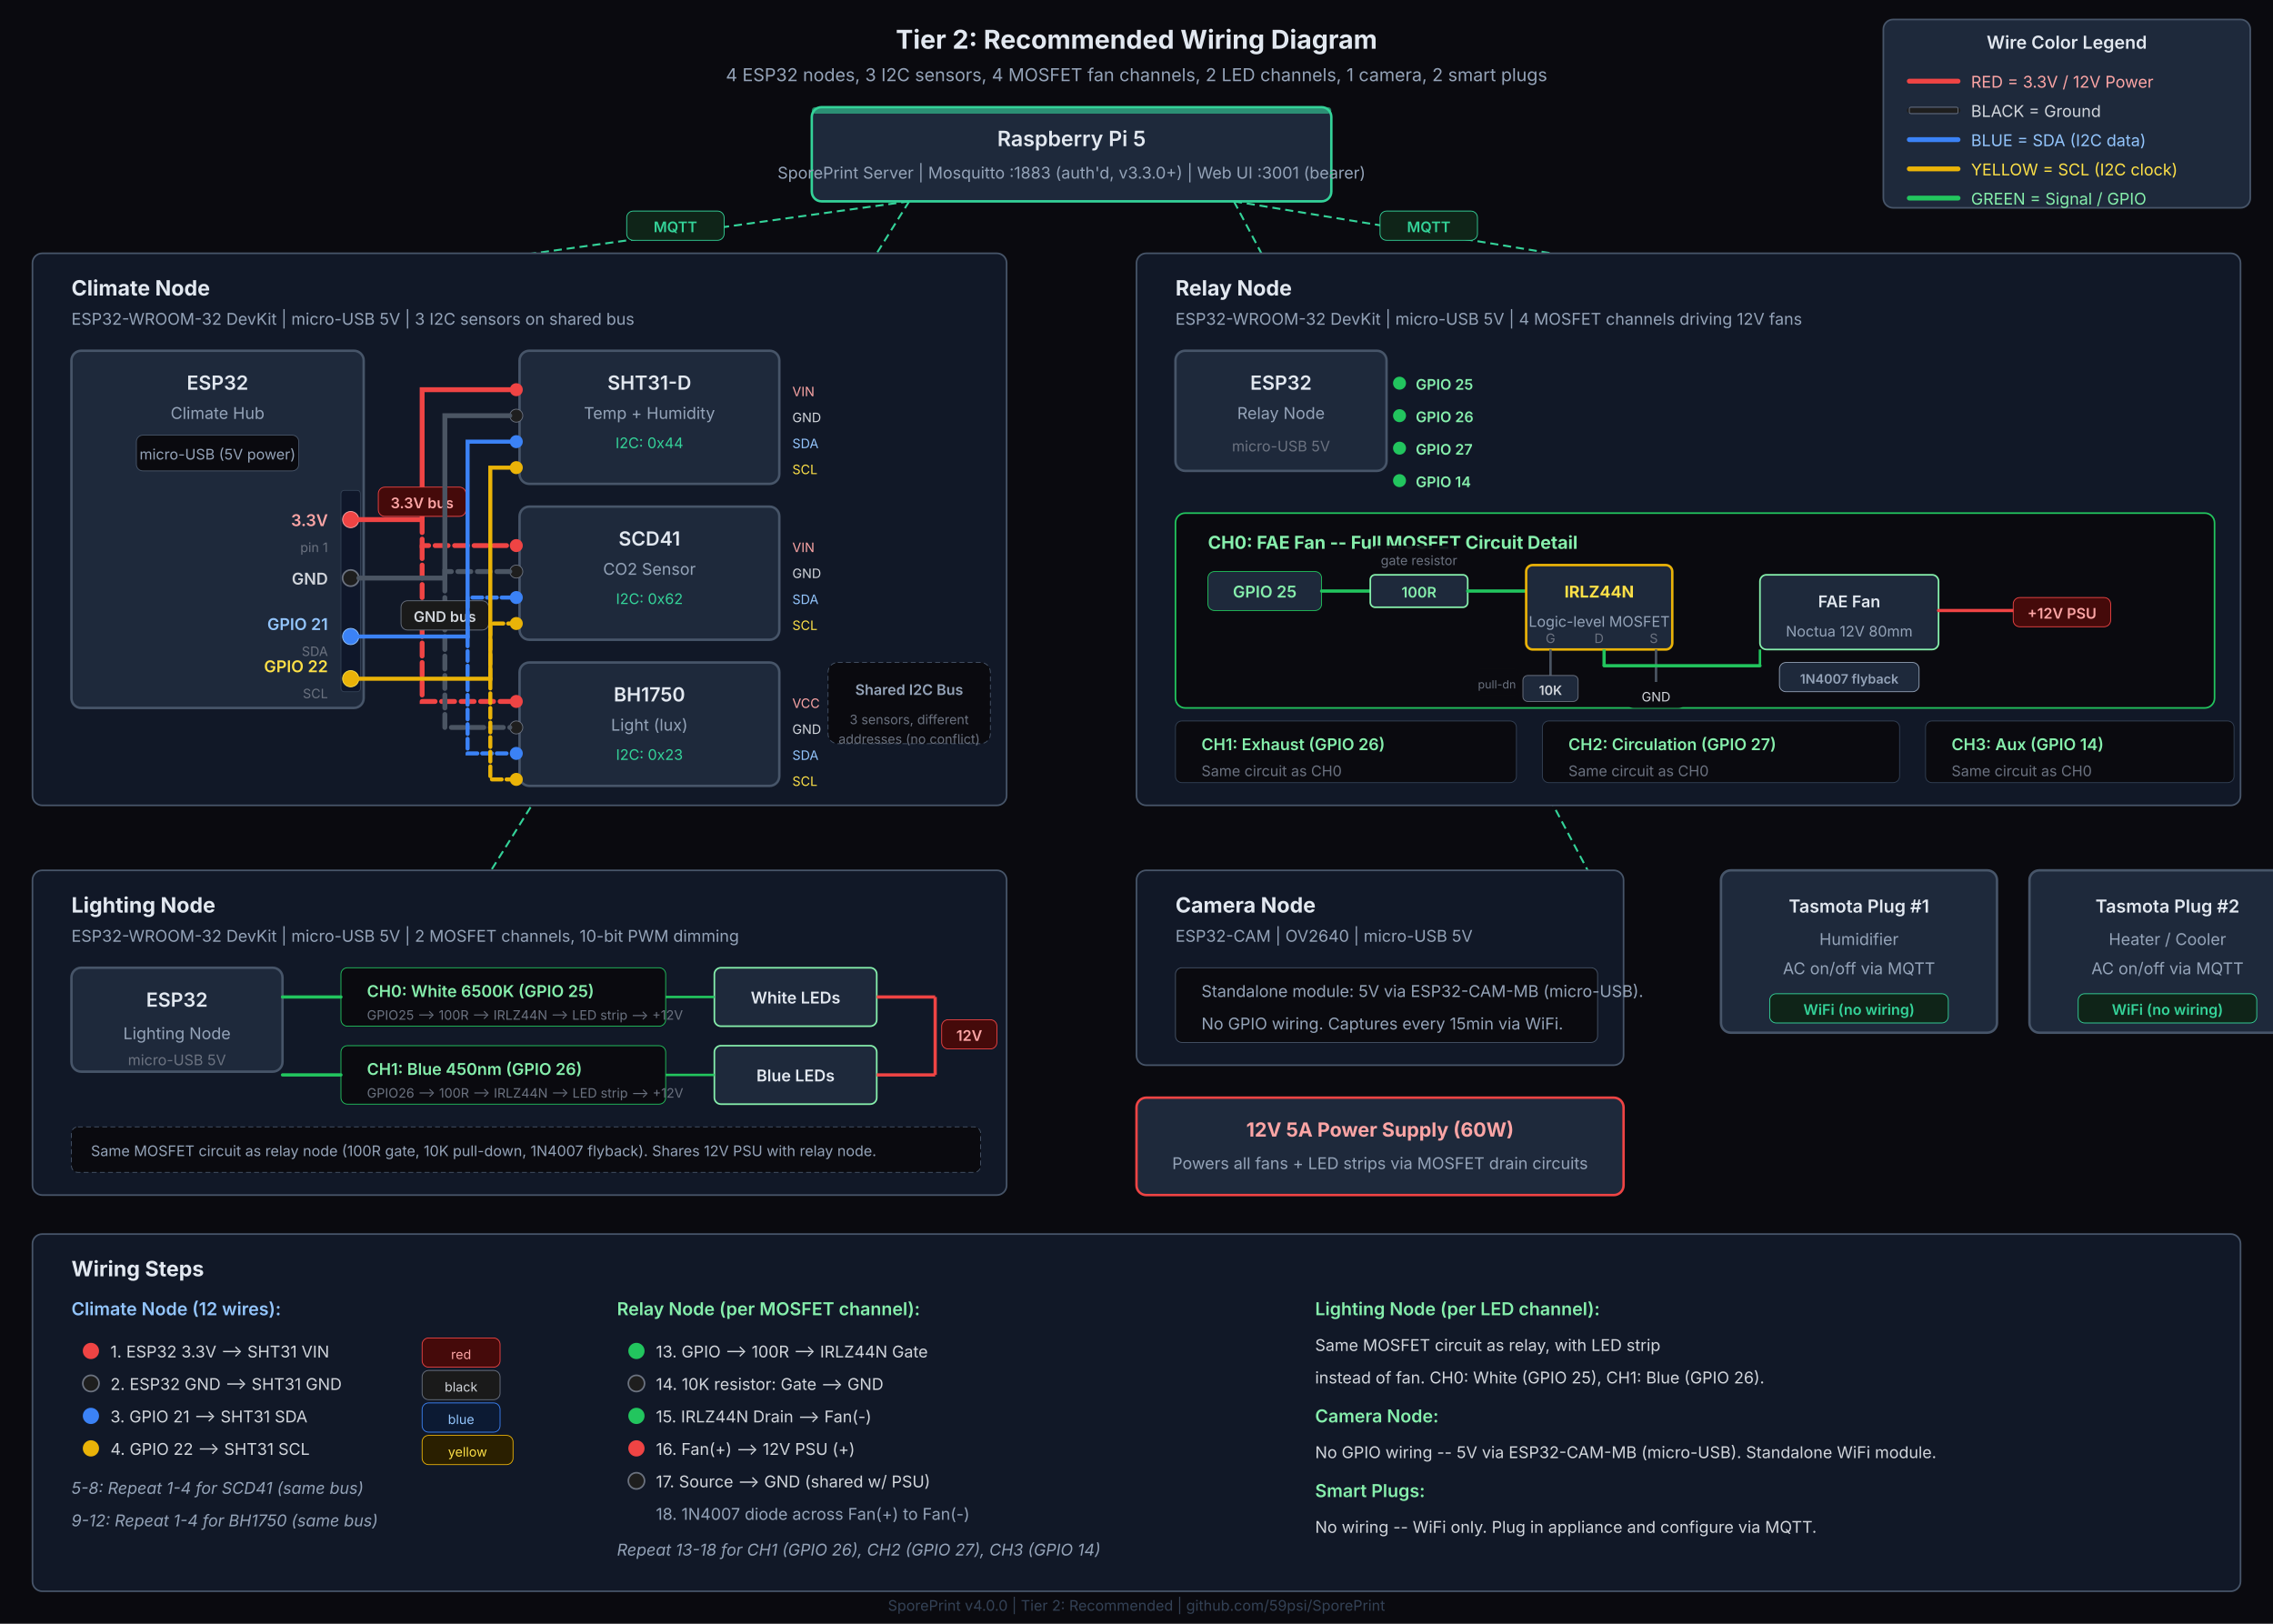
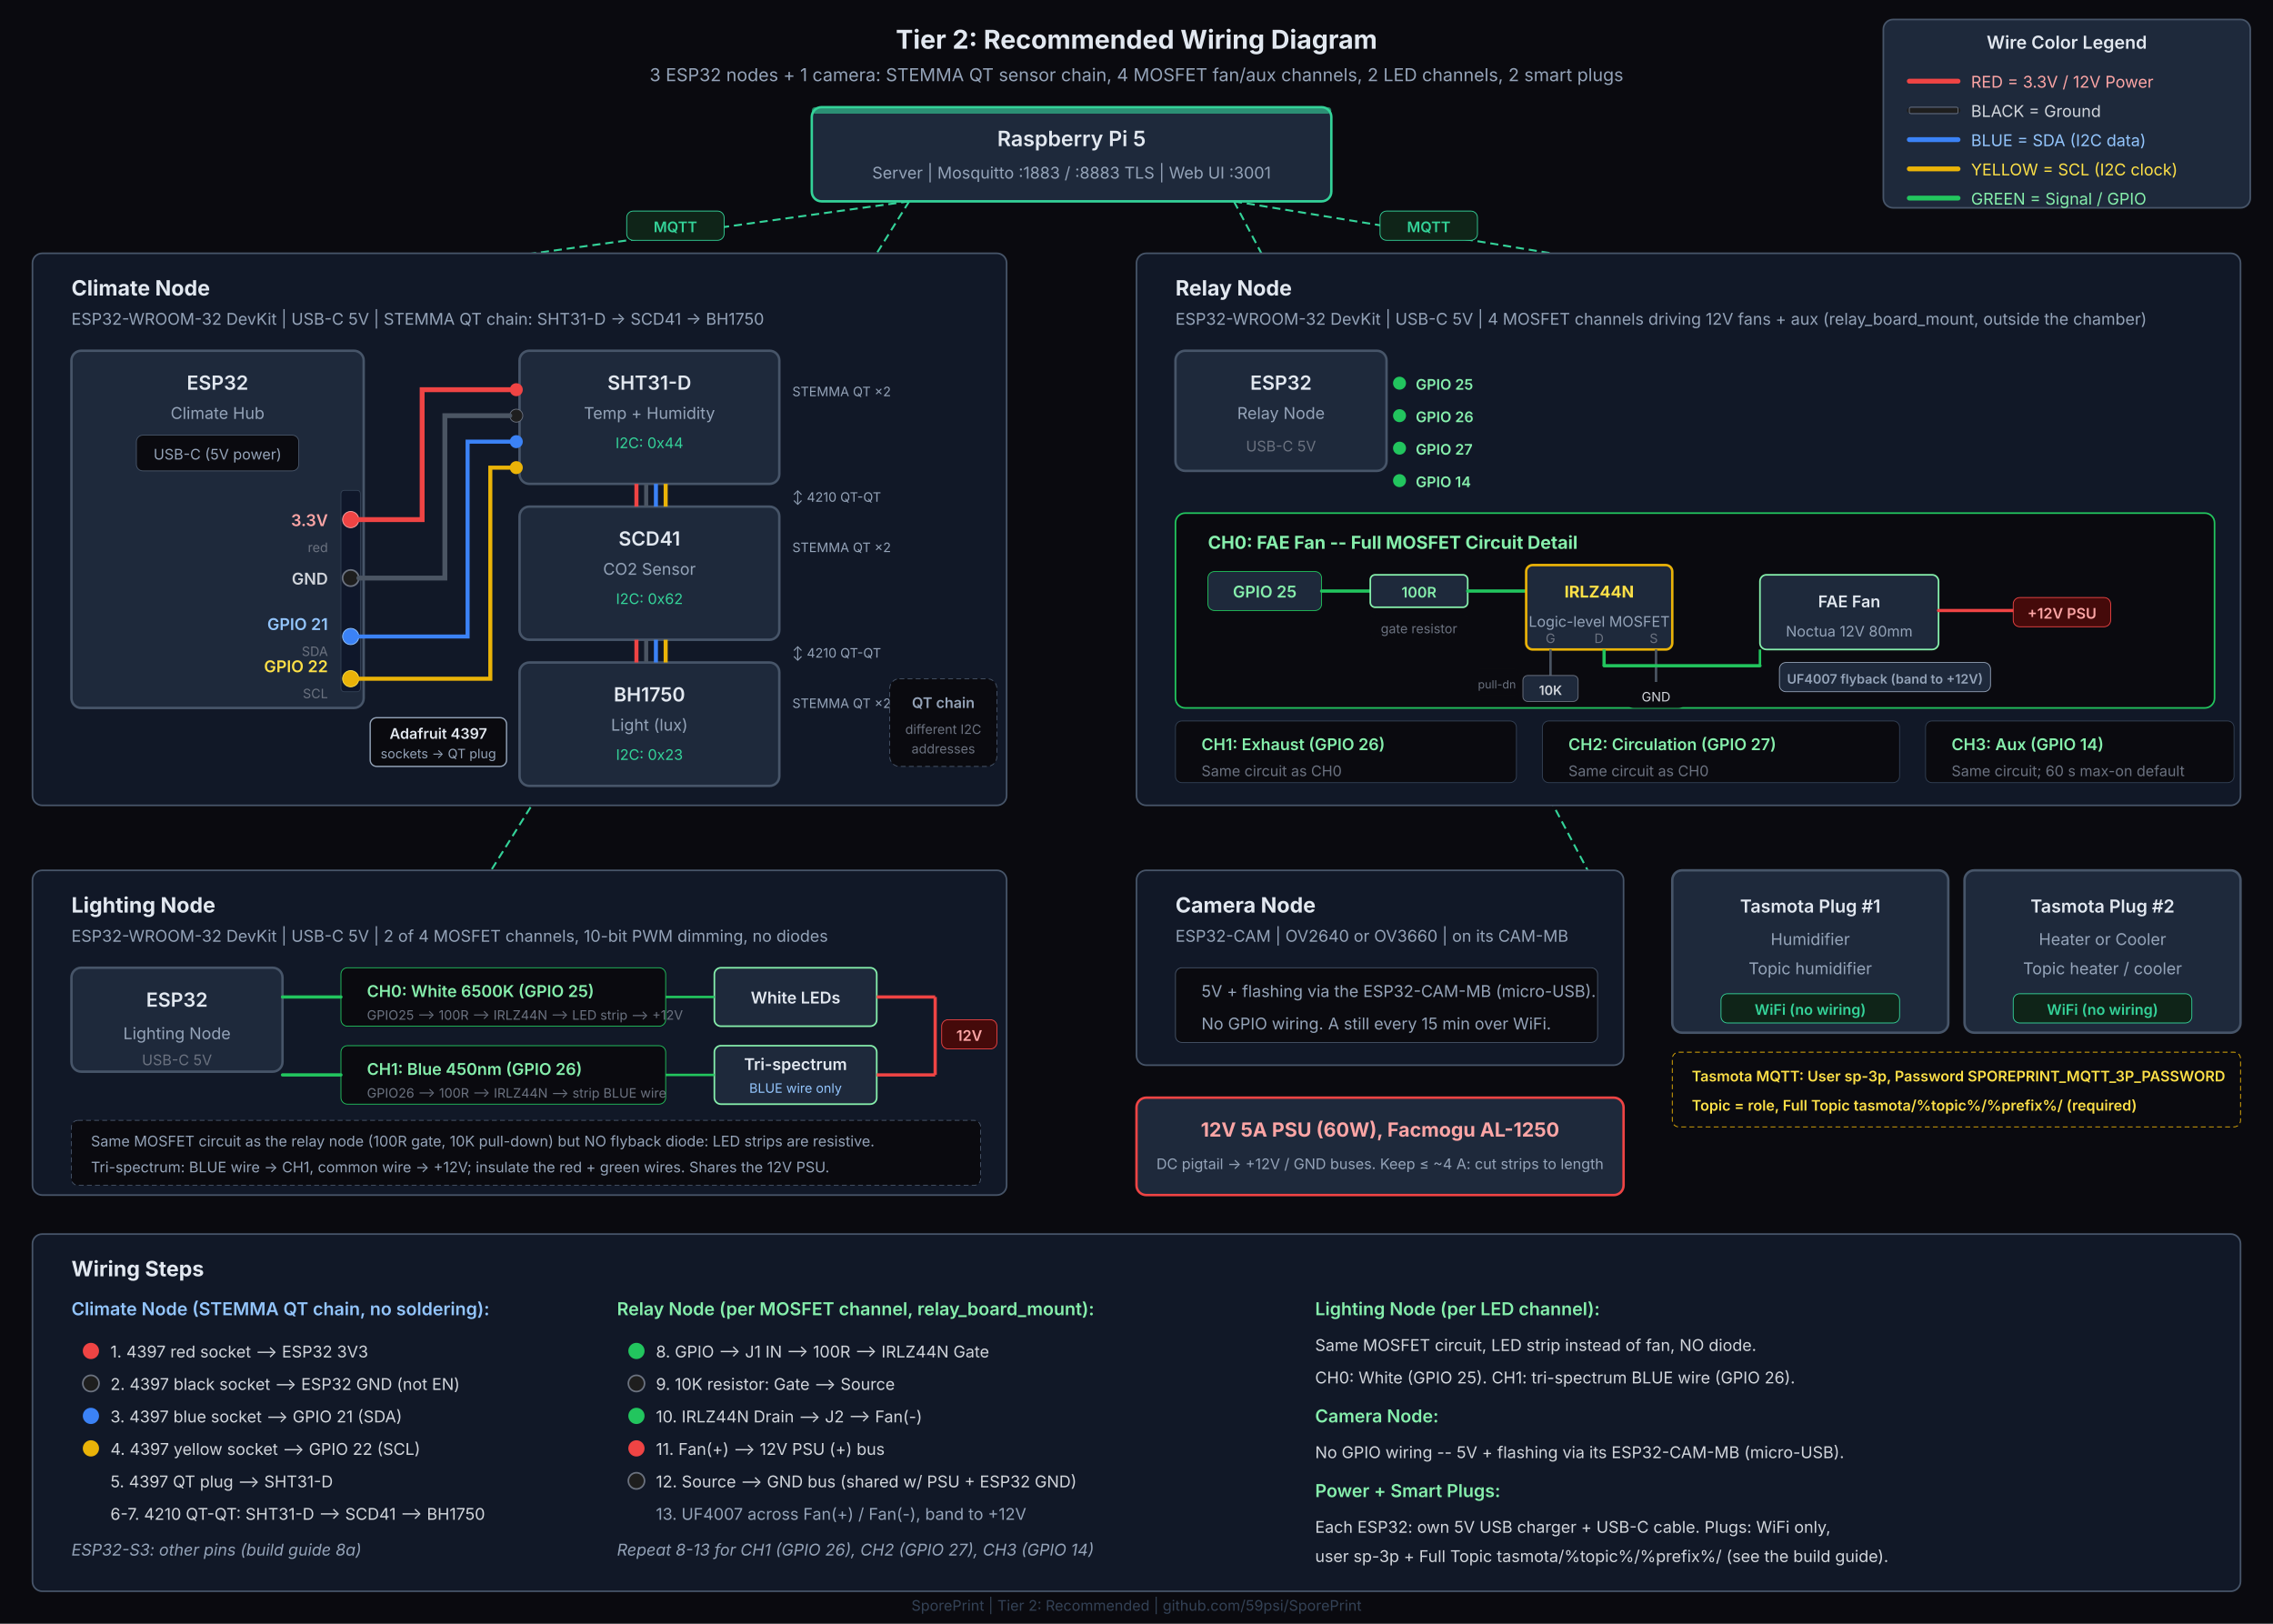
<svg xmlns="http://www.w3.org/2000/svg" viewBox="0 0 1400 1000" width="1400" height="1000">
  <rect width="1400" height="1000" fill="#0a0a0f" />
  <text x="700" y="30" text-anchor="middle" fill="#e2e8f0" font-family="system-ui, -apple-system, sans-serif" font-size="16" font-weight="700">Tier 2: Recommended Wiring Diagram</text>
-   <text x="700" y="50" text-anchor="middle" fill="#94a3b8" font-family="system-ui, -apple-system, sans-serif" font-size="11">4 ESP32 nodes, 3 I2C sensors, 4 MOSFET fan channels, 2 LED channels, 1 camera, 2 smart plugs</text>
+   <text x="700" y="50" text-anchor="middle" fill="#94a3b8" font-family="system-ui, -apple-system, sans-serif" font-size="11">3 ESP32 nodes + 1 camera: STEMMA QT sensor chain, 4 MOSFET fan/aux channels, 2 LED channels, 2 smart plugs</text>
  <rect x="1160" y="12" width="226" height="116" rx="6" fill="#1e293b" stroke="#475569" stroke-width="1" />
  <text x="1273" y="30" text-anchor="middle" fill="#e2e8f0" font-family="system-ui, -apple-system, sans-serif" font-size="11" font-weight="600">Wire Color Legend</text>
  <line x1="1176" y1="50" x2="1206" y2="50" stroke="#ef4444" stroke-width="3" stroke-linecap="round" />
  <text x="1214" y="54" fill="#fca5a5" font-family="system-ui, -apple-system, sans-serif" font-size="10">RED = 3.3V / 12V Power</text>
  <line x1="1176" y1="68" x2="1206" y2="68" stroke="#1e1e1e" stroke-width="3" stroke-linecap="round" />
  <rect x="1176" y="66" width="30" height="4" rx="1" fill="none" stroke="#6b7280" stroke-width="0.5" />
  <text x="1214" y="72" fill="#d1d5db" font-family="system-ui, -apple-system, sans-serif" font-size="10">BLACK = Ground</text>
  <line x1="1176" y1="86" x2="1206" y2="86" stroke="#3b82f6" stroke-width="3" stroke-linecap="round" />
  <text x="1214" y="90" fill="#93c5fd" font-family="system-ui, -apple-system, sans-serif" font-size="10">BLUE = SDA (I2C data)</text>
  <line x1="1176" y1="104" x2="1206" y2="104" stroke="#eab308" stroke-width="3" stroke-linecap="round" />
  <text x="1214" y="108" fill="#fde047" font-family="system-ui, -apple-system, sans-serif" font-size="10">YELLOW = SCL (I2C clock)</text>
  <line x1="1176" y1="122" x2="1206" y2="122" stroke="#22c55e" stroke-width="3" stroke-linecap="round" />
  <text x="1214" y="126" fill="#86efac" font-family="system-ui, -apple-system, sans-serif" font-size="10">GREEN = Signal / GPIO</text>
  <rect x="500" y="66" width="320" height="58" rx="6" fill="#1e293b" stroke="#34d399" stroke-width="1.5" />
  <rect x="500" y="66" width="320" height="4" rx="2" fill="#34d399" opacity="0.6" />
  <text x="660" y="90" text-anchor="middle" fill="#e2e8f0" font-family="system-ui, -apple-system, sans-serif" font-size="13" font-weight="600">Raspberry Pi 5</text>
-   <text x="660" y="110" text-anchor="middle" fill="#94a3b8" font-family="system-ui, -apple-system, sans-serif" font-size="10">SporePrint Server | Mosquitto :1883 (auth'd, v3.3.0+) | Web UI :3001 (bearer)</text>
+   <text x="660" y="110" text-anchor="middle" fill="#94a3b8" font-family="system-ui, -apple-system, sans-serif" font-size="10">Server | Mosquitto :1883 / :8883 TLS | Web UI :3001</text>
  <path d="M 560 124 L 300 160" fill="none" stroke="#34d399" stroke-width="1.2" stroke-dasharray="5,3" />
  <g>
    <rect x="386" y="130" width="60" height="18" rx="4" fill="#0f2418" stroke="#34d399" stroke-width="0.5" />
    <text x="416" y="143" text-anchor="middle" fill="#34d399" font-family="system-ui, -apple-system, sans-serif" font-size="9" font-weight="600">MQTT</text>
  </g>
  <path d="M 760 124 L 980 160" fill="none" stroke="#34d399" stroke-width="1.2" stroke-dasharray="5,3" />
  <g>
    <rect x="850" y="130" width="60" height="18" rx="4" fill="#0f2418" stroke="#34d399" stroke-width="0.5" />
    <text x="880" y="143" text-anchor="middle" fill="#34d399" font-family="system-ui, -apple-system, sans-serif" font-size="9" font-weight="600">MQTT</text>
  </g>
  <path d="M 560 124 L 300 540" fill="none" stroke="#34d399" stroke-width="1.2" stroke-dasharray="5,3" />
  <g>
    <rect x="385" y="332" width="60" height="18" rx="4" fill="#0f2418" stroke="#34d399" stroke-width="0.5" />
    <text x="415" y="345" text-anchor="middle" fill="#34d399" font-family="system-ui, -apple-system, sans-serif" font-size="9" font-weight="600">MQTT</text>
  </g>
  <path d="M 760 124 L 980 540" fill="none" stroke="#34d399" stroke-width="1.2" stroke-dasharray="5,3" />
  <g>
    <rect x="850" y="316" width="60" height="18" rx="4" fill="#0f2418" stroke="#34d399" stroke-width="0.5" />
    <text x="880" y="329" text-anchor="middle" fill="#34d399" font-family="system-ui, -apple-system, sans-serif" font-size="9" font-weight="600">MQTT</text>
  </g>
  <rect x="20" y="156" width="600" height="340" rx="6" fill="#111827" stroke="#475569" stroke-width="1" />
  <text x="44" y="182" fill="#e2e8f0" font-family="system-ui, -apple-system, sans-serif" font-size="13" font-weight="700">Climate Node</text>
-   <text x="44" y="200" fill="#94a3b8" font-family="system-ui, -apple-system, sans-serif" font-size="10">ESP32-WROOM-32 DevKit | micro-USB 5V | 3 I2C sensors on shared bus</text>
+   <text x="44" y="200" fill="#94a3b8" font-family="system-ui, -apple-system, sans-serif" font-size="10">ESP32-WROOM-32 DevKit | USB-C 5V | STEMMA QT chain: SHT31-D → SCD41 → BH1750</text>
  <rect x="44" y="216" width="180" height="220" rx="6" fill="#1e293b" stroke="#475569" stroke-width="1.5" />
  <text x="134" y="240" text-anchor="middle" fill="#e2e8f0" font-family="system-ui, -apple-system, sans-serif" font-size="12" font-weight="600">ESP32</text>
  <text x="134" y="258" text-anchor="middle" fill="#94a3b8" font-family="system-ui, -apple-system, sans-serif" font-size="10">Climate Hub</text>
  <rect x="84" y="268" width="100" height="22" rx="4" fill="#0a0a0f" stroke="#475569" stroke-width="0.5" />
-   <text x="134" y="283" text-anchor="middle" fill="#94a3b8" font-family="system-ui, -apple-system, sans-serif" font-size="9">micro-USB (5V power)</text>
+   <text x="134" y="283" text-anchor="middle" fill="#94a3b8" font-family="system-ui, -apple-system, sans-serif" font-size="9">USB-C (5V power)</text>
  <rect x="210" y="302" width="12" height="124" rx="2" fill="#0f172a" stroke="#334155" stroke-width="0.5" />
  <circle cx="216" cy="320" r="5" fill="#ef4444" stroke="#fca5a5" stroke-width="0.5" />
  <text x="202" y="324" text-anchor="end" fill="#fca5a5" font-family="system-ui, -apple-system, sans-serif" font-size="10" font-weight="600">3.3V</text>
-   <text x="202" y="340" text-anchor="end" fill="#6b7280" font-family="system-ui, -apple-system, sans-serif" font-size="8">pin 1</text>
+   <text x="202" y="340" text-anchor="end" fill="#6b7280" font-family="system-ui, -apple-system, sans-serif" font-size="8">red</text>
  <circle cx="216" cy="356" r="5" fill="#1e1e1e" stroke="#6b7280" stroke-width="1" />
  <text x="202" y="360" text-anchor="end" fill="#d1d5db" font-family="system-ui, -apple-system, sans-serif" font-size="10" font-weight="600">GND</text>
  <circle cx="216" cy="392" r="5" fill="#3b82f6" stroke="#93c5fd" stroke-width="0.5" />
  <text x="202" y="388" text-anchor="end" fill="#93c5fd" font-family="system-ui, -apple-system, sans-serif" font-size="10" font-weight="600">GPIO 21</text>
  <text x="202" y="404" text-anchor="end" fill="#6b7280" font-family="system-ui, -apple-system, sans-serif" font-size="8">SDA</text>
  <circle cx="216" cy="418" r="5" fill="#eab308" stroke="#fde047" stroke-width="0.5" />
  <text x="202" y="414" text-anchor="end" fill="#fde047" font-family="system-ui, -apple-system, sans-serif" font-size="10" font-weight="600">GPIO 22</text>
  <text x="202" y="430" text-anchor="end" fill="#6b7280" font-family="system-ui, -apple-system, sans-serif" font-size="8">SCL</text>
  <rect x="320" y="216" width="160" height="82" rx="6" fill="#1e293b" stroke="#475569" stroke-width="1.5" />
  <text x="400" y="240" text-anchor="middle" fill="#e2e8f0" font-family="system-ui, -apple-system, sans-serif" font-size="12" font-weight="600">SHT31-D</text>
  <text x="400" y="258" text-anchor="middle" fill="#94a3b8" font-family="system-ui, -apple-system, sans-serif" font-size="10">Temp + Humidity</text>
  <text x="400" y="276" text-anchor="middle" fill="#34d399" font-family="system-ui, -apple-system, sans-serif" font-size="9">I2C: 0x44</text>
  <circle cx="318" cy="240" r="4" fill="#ef4444" />
  <circle cx="318" cy="256" r="4" fill="#1e1e1e" stroke="#6b7280" stroke-width="0.5" />
  <circle cx="318" cy="272" r="4" fill="#3b82f6" />
  <circle cx="318" cy="288" r="4" fill="#eab308" />
  <rect x="320" y="312" width="160" height="82" rx="6" fill="#1e293b" stroke="#475569" stroke-width="1.5" />
  <text x="400" y="336" text-anchor="middle" fill="#e2e8f0" font-family="system-ui, -apple-system, sans-serif" font-size="12" font-weight="600">SCD41</text>
  <text x="400" y="354" text-anchor="middle" fill="#94a3b8" font-family="system-ui, -apple-system, sans-serif" font-size="10">CO2 Sensor</text>
  <text x="400" y="372" text-anchor="middle" fill="#34d399" font-family="system-ui, -apple-system, sans-serif" font-size="9">I2C: 0x62</text>
-   <circle cx="318" cy="336" r="4" fill="#ef4444" />
-   <circle cx="318" cy="352" r="4" fill="#1e1e1e" stroke="#6b7280" stroke-width="0.5" />
-   <circle cx="318" cy="368" r="4" fill="#3b82f6" />
-   <circle cx="318" cy="384" r="4" fill="#eab308" />
  <rect x="320" y="408" width="160" height="76" rx="6" fill="#1e293b" stroke="#475569" stroke-width="1.5" />
  <text x="400" y="432" text-anchor="middle" fill="#e2e8f0" font-family="system-ui, -apple-system, sans-serif" font-size="12" font-weight="600">BH1750</text>
  <text x="400" y="450" text-anchor="middle" fill="#94a3b8" font-family="system-ui, -apple-system, sans-serif" font-size="10">Light (lux)</text>
  <text x="400" y="468" text-anchor="middle" fill="#34d399" font-family="system-ui, -apple-system, sans-serif" font-size="9">I2C: 0x23</text>
-   <circle cx="318" cy="432" r="4" fill="#ef4444" />
-   <circle cx="318" cy="448" r="4" fill="#1e1e1e" stroke="#6b7280" stroke-width="0.5" />
-   <circle cx="318" cy="464" r="4" fill="#3b82f6" />
-   <circle cx="318" cy="480" r="4" fill="#eab308" />
  <path d="M 221 320 L 260 320 L 260 240 L 314 240" fill="none" stroke="#ef4444" stroke-width="3" stroke-linecap="round" />
-   <path d="M 260 320 L 260 336 L 314 336" fill="none" stroke="#ef4444" stroke-width="3" stroke-linecap="round" stroke-dasharray="8,4" />
-   <path d="M 260 336 L 260 432 L 314 432" fill="none" stroke="#ef4444" stroke-width="3" stroke-linecap="round" stroke-dasharray="8,4" />
-   <g>
-     <rect x="233" y="300" width="54" height="18" rx="4" fill="#450a0a" stroke="#ef4444" stroke-width="0.5" />
-     <text x="260" y="313" text-anchor="middle" fill="#fca5a5" font-family="system-ui, -apple-system, sans-serif" font-size="9" font-weight="600">3.3V bus</text>
-   </g>
  <path d="M 221 356 L 274 356 L 274 256 L 314 256" fill="none" stroke="#4b5563" stroke-width="3" stroke-linecap="round" />
-   <path d="M 274 356 L 274 352 L 314 352" fill="none" stroke="#4b5563" stroke-width="3" stroke-linecap="round" stroke-dasharray="8,4" />
-   <path d="M 274 356 L 274 448 L 314 448" fill="none" stroke="#4b5563" stroke-width="3" stroke-linecap="round" stroke-dasharray="8,4" />
-   <g>
-     <rect x="247" y="370" width="54" height="18" rx="4" fill="#1a1a1a" stroke="#6b7280" stroke-width="0.5" />
-     <text x="274" y="383" text-anchor="middle" fill="#d1d5db" font-family="system-ui, -apple-system, sans-serif" font-size="9" font-weight="600">GND bus</text>
-   </g>
  <path d="M 221 392 L 288 392 L 288 272 L 314 272" fill="none" stroke="#3b82f6" stroke-width="2.5" stroke-linecap="round" />
-   <path d="M 288 392 L 288 368 L 314 368" fill="none" stroke="#3b82f6" stroke-width="2.5" stroke-linecap="round" stroke-dasharray="6,3" />
-   <path d="M 288 392 L 288 464 L 314 464" fill="none" stroke="#3b82f6" stroke-width="2.5" stroke-linecap="round" stroke-dasharray="6,3" />
  <path d="M 221 418 L 302 418 L 302 288 L 314 288" fill="none" stroke="#eab308" stroke-width="2.5" stroke-linecap="round" />
-   <path d="M 302 418 L 302 384 L 314 384" fill="none" stroke="#eab308" stroke-width="2.5" stroke-linecap="round" stroke-dasharray="6,3" />
-   <path d="M 302 418 L 302 480 L 314 480" fill="none" stroke="#eab308" stroke-width="2.5" stroke-linecap="round" stroke-dasharray="6,3" />
-   <text x="488" y="244" fill="#fca5a5" font-family="system-ui, -apple-system, sans-serif" font-size="8">VIN</text>
-   <text x="488" y="260" fill="#d1d5db" font-family="system-ui, -apple-system, sans-serif" font-size="8">GND</text>
-   <text x="488" y="276" fill="#93c5fd" font-family="system-ui, -apple-system, sans-serif" font-size="8">SDA</text>
-   <text x="488" y="292" fill="#fde047" font-family="system-ui, -apple-system, sans-serif" font-size="8">SCL</text>
-   <text x="488" y="340" fill="#fca5a5" font-family="system-ui, -apple-system, sans-serif" font-size="8">VIN</text>
-   <text x="488" y="356" fill="#d1d5db" font-family="system-ui, -apple-system, sans-serif" font-size="8">GND</text>
-   <text x="488" y="372" fill="#93c5fd" font-family="system-ui, -apple-system, sans-serif" font-size="8">SDA</text>
-   <text x="488" y="388" fill="#fde047" font-family="system-ui, -apple-system, sans-serif" font-size="8">SCL</text>
-   <text x="488" y="436" fill="#fca5a5" font-family="system-ui, -apple-system, sans-serif" font-size="8">VCC</text>
-   <text x="488" y="452" fill="#d1d5db" font-family="system-ui, -apple-system, sans-serif" font-size="8">GND</text>
-   <text x="488" y="468" fill="#93c5fd" font-family="system-ui, -apple-system, sans-serif" font-size="8">SDA</text>
-   <text x="488" y="484" fill="#fde047" font-family="system-ui, -apple-system, sans-serif" font-size="8">SCL</text>
-   <rect x="510" y="408" width="100" height="50" rx="6" fill="#0a0a0f" stroke="#475569" stroke-width="0.5" stroke-dasharray="3,2" />
-   <text x="560" y="428" text-anchor="middle" fill="#94a3b8" font-family="system-ui, -apple-system, sans-serif" font-size="9" font-weight="600">Shared I2C Bus</text>
-   <text x="560" y="446" text-anchor="middle" fill="#6b7280" font-family="system-ui, -apple-system, sans-serif" font-size="8">3 sensors, different</text>
-   <text x="560" y="458" text-anchor="middle" fill="#6b7280" font-family="system-ui, -apple-system, sans-serif" font-size="8">addresses (no conflict)</text>
+   <g>
+     <rect x="228" y="442" width="84" height="30" rx="4" fill="#0a0a0f" stroke="#94a3b8" stroke-width="0.8" />
+     <text x="270" y="455" text-anchor="middle" fill="#e2e8f0" font-family="system-ui, -apple-system, sans-serif" font-size="9" font-weight="600">Adafruit 4397</text>
+     <text x="270" y="467" text-anchor="middle" fill="#94a3b8" font-family="system-ui, -apple-system, sans-serif" font-size="8">sockets → QT plug</text>
+   </g>
+   <line x1="392" y1="298" x2="392" y2="312" stroke="#ef4444" stroke-width="2.5" />
+   <line x1="398" y1="298" x2="398" y2="312" stroke="#4b5563" stroke-width="2.5" />
+   <line x1="404" y1="298" x2="404" y2="312" stroke="#3b82f6" stroke-width="2.5" />
+   <line x1="410" y1="298" x2="410" y2="312" stroke="#eab308" stroke-width="2.5" />
+   <text x="488" y="309" fill="#94a3b8" font-family="system-ui, -apple-system, sans-serif" font-size="8">↕ 4210 QT-QT</text>
+   <line x1="392" y1="394" x2="392" y2="408" stroke="#ef4444" stroke-width="2.5" />
+   <line x1="398" y1="394" x2="398" y2="408" stroke="#4b5563" stroke-width="2.5" />
+   <line x1="404" y1="394" x2="404" y2="408" stroke="#3b82f6" stroke-width="2.5" />
+   <line x1="410" y1="394" x2="410" y2="408" stroke="#eab308" stroke-width="2.5" />
+   <text x="488" y="405" fill="#94a3b8" font-family="system-ui, -apple-system, sans-serif" font-size="8">↕ 4210 QT-QT</text>
+   <text x="488" y="244" fill="#94a3b8" font-family="system-ui, -apple-system, sans-serif" font-size="8">STEMMA QT ×2</text>
+   <text x="488" y="340" fill="#94a3b8" font-family="system-ui, -apple-system, sans-serif" font-size="8">STEMMA QT ×2</text>
+   <text x="488" y="436" fill="#94a3b8" font-family="system-ui, -apple-system, sans-serif" font-size="8">STEMMA QT ×2</text>
+   <rect x="548" y="418" width="66" height="54" rx="6" fill="#0a0a0f" stroke="#475569" stroke-width="0.5" stroke-dasharray="3,2" />
+   <text x="581" y="436" text-anchor="middle" fill="#94a3b8" font-family="system-ui, -apple-system, sans-serif" font-size="9" font-weight="600">QT chain</text>
+   <text x="581" y="452" text-anchor="middle" fill="#6b7280" font-family="system-ui, -apple-system, sans-serif" font-size="8">different I2C</text>
+   <text x="581" y="464" text-anchor="middle" fill="#6b7280" font-family="system-ui, -apple-system, sans-serif" font-size="8">addresses</text>
  <rect x="700" y="156" width="680" height="340" rx="6" fill="#111827" stroke="#475569" stroke-width="1" />
  <text x="724" y="182" fill="#e2e8f0" font-family="system-ui, -apple-system, sans-serif" font-size="13" font-weight="700">Relay Node</text>
-   <text x="724" y="200" fill="#94a3b8" font-family="system-ui, -apple-system, sans-serif" font-size="10">ESP32-WROOM-32 DevKit | micro-USB 5V | 4 MOSFET channels driving 12V fans</text>
+   <text x="724" y="200" fill="#94a3b8" font-family="system-ui, -apple-system, sans-serif" font-size="10">ESP32-WROOM-32 DevKit | USB-C 5V | 4 MOSFET channels driving 12V fans + aux (relay_board_mount, outside the chamber)</text>
  <rect x="724" y="216" width="130" height="74" rx="6" fill="#1e293b" stroke="#475569" stroke-width="1.5" />
  <text x="789" y="240" text-anchor="middle" fill="#e2e8f0" font-family="system-ui, -apple-system, sans-serif" font-size="12" font-weight="600">ESP32</text>
  <text x="789" y="258" text-anchor="middle" fill="#94a3b8" font-family="system-ui, -apple-system, sans-serif" font-size="10">Relay Node</text>
-   <text x="789" y="278" text-anchor="middle" fill="#6b7280" font-family="system-ui, -apple-system, sans-serif" font-size="9">micro-USB 5V</text>
+   <text x="789" y="278" text-anchor="middle" fill="#6b7280" font-family="system-ui, -apple-system, sans-serif" font-size="9">USB-C 5V</text>
  <circle cx="862" cy="236" r="4" fill="#22c55e" />
  <text x="872" y="240" fill="#86efac" font-family="system-ui, -apple-system, sans-serif" font-size="9" font-weight="600">GPIO 25</text>
  <circle cx="862" cy="256" r="4" fill="#22c55e" />
  <text x="872" y="260" fill="#86efac" font-family="system-ui, -apple-system, sans-serif" font-size="9" font-weight="600">GPIO 26</text>
  <circle cx="862" cy="276" r="4" fill="#22c55e" />
  <text x="872" y="280" fill="#86efac" font-family="system-ui, -apple-system, sans-serif" font-size="9" font-weight="600">GPIO 27</text>
  <circle cx="862" cy="296" r="4" fill="#22c55e" />
  <text x="872" y="300" fill="#86efac" font-family="system-ui, -apple-system, sans-serif" font-size="9" font-weight="600">GPIO 14</text>
  <rect x="724" y="316" width="640" height="120" rx="6" fill="#0a0a0f" stroke="#22c55e" stroke-width="1" />
  <text x="744" y="338" fill="#86efac" font-family="system-ui, -apple-system, sans-serif" font-size="11" font-weight="700">CH0: FAE Fan -- Full MOSFET Circuit Detail</text>
  <rect x="744" y="352" width="70" height="24" rx="4" fill="#1e293b" stroke="#22c55e" stroke-width="0.5" />
  <text x="779" y="368" text-anchor="middle" fill="#86efac" font-family="system-ui, -apple-system, sans-serif" font-size="10" font-weight="600">GPIO 25</text>
  <line x1="814" y1="364" x2="844" y2="364" stroke="#22c55e" stroke-width="2" stroke-linecap="round" />
  <rect x="844" y="354" width="60" height="20" rx="3" fill="#1e293b" stroke="#86efac" stroke-width="1" />
  <text x="874" y="368" text-anchor="middle" fill="#86efac" font-family="system-ui, -apple-system, sans-serif" font-size="9" font-weight="600">100R</text>
  <g>
-     <rect x="844" y="336" width="60" height="16" rx="4" fill="#0a0a0f" opacity="0.9" />
-     <text x="874" y="348" text-anchor="middle" fill="#6b7280" font-family="system-ui, -apple-system, sans-serif" font-size="8">gate resistor</text>
+     <rect x="844" y="378" width="60" height="16" rx="4" fill="#0a0a0f" opacity="0.9" />
+     <text x="874" y="390" text-anchor="middle" fill="#6b7280" font-family="system-ui, -apple-system, sans-serif" font-size="8">gate resistor</text>
  </g>
  <line x1="904" y1="364" x2="940" y2="364" stroke="#22c55e" stroke-width="2" stroke-linecap="round" />
  <rect x="940" y="348" width="90" height="52" rx="4" fill="#1e293b" stroke="#eab308" stroke-width="1.5" />
  <text x="985" y="368" text-anchor="middle" fill="#fde047" font-family="system-ui, -apple-system, sans-serif" font-size="10" font-weight="700">IRLZ44N</text>
  <text x="985" y="386" text-anchor="middle" fill="#94a3b8" font-family="system-ui, -apple-system, sans-serif" font-size="9">Logic-level MOSFET</text>
  <text x="952" y="396" fill="#6b7280" font-family="system-ui, -apple-system, sans-serif" font-size="8">G</text>
  <text x="982" y="396" fill="#6b7280" font-family="system-ui, -apple-system, sans-serif" font-size="8">D</text>
  <text x="1016" y="396" fill="#6b7280" font-family="system-ui, -apple-system, sans-serif" font-size="8">S</text>
  <line x1="955" y1="400" x2="955" y2="420" stroke="#4b5563" stroke-width="1.5" />
  <rect x="938" y="416" width="34" height="16" rx="3" fill="#1e293b" stroke="#6b7280" stroke-width="0.5" />
  <text x="955" y="428" text-anchor="middle" fill="#d1d5db" font-family="system-ui, -apple-system, sans-serif" font-size="8" font-weight="600">10K</text>
  <g>
    <rect x="908" y="412" width="28" height="16" rx="4" fill="#0a0a0f" opacity="0.9" />
    <text x="922" y="424" text-anchor="middle" fill="#6b7280" font-family="system-ui, -apple-system, sans-serif" font-size="7">pull-dn</text>
  </g>
  <line x1="1020" y1="400" x2="1020" y2="420" stroke="#4b5563" stroke-width="1.5" />
  <g>
    <rect x="1002" y="420" width="36" height="16" rx="4" fill="#0a0a0f" opacity="0.9" />
    <text x="1020" y="432" text-anchor="middle" fill="#d1d5db" font-family="system-ui, -apple-system, sans-serif" font-size="8">GND</text>
  </g>
  <line x1="988" y1="400" x2="988" y2="410" stroke="#22c55e" stroke-width="2" />
  <line x1="988" y1="410" x2="1084" y2="410" stroke="#22c55e" stroke-width="2" stroke-linecap="round" />
  <rect x="1084" y="354" width="110" height="46" rx="4" fill="#1e293b" stroke="#86efac" stroke-width="1" />
  <text x="1139" y="374" text-anchor="middle" fill="#e2e8f0" font-family="system-ui, -apple-system, sans-serif" font-size="10" font-weight="600">FAE Fan</text>
  <text x="1139" y="392" text-anchor="middle" fill="#94a3b8" font-family="system-ui, -apple-system, sans-serif" font-size="9">Noctua 12V 80mm</text>
  <line x1="1084" y1="400" x2="1084" y2="410" stroke="#22c55e" stroke-width="1.5" />
  <line x1="1194" y1="376" x2="1240" y2="376" stroke="#ef4444" stroke-width="2" stroke-linecap="round" />
  <g>
    <rect x="1240" y="368" width="60" height="18" rx="4" fill="#450a0a" stroke="#ef4444" stroke-width="0.5" />
    <text x="1270" y="381" text-anchor="middle" fill="#fca5a5" font-family="system-ui, -apple-system, sans-serif" font-size="9" font-weight="600">+12V PSU</text>
  </g>
  <g>
-     <rect x="1096" y="408" width="86" height="18" rx="4" fill="#1e293b" stroke="#94a3b8" stroke-width="0.5" />
-     <text x="1139" y="421" text-anchor="middle" fill="#94a3b8" font-family="system-ui, -apple-system, sans-serif" font-size="8" font-weight="600">1N4007 flyback</text>
+     <rect x="1096" y="408" width="130" height="18" rx="4" fill="#1e293b" stroke="#94a3b8" stroke-width="0.5" />
+     <text x="1161" y="421" text-anchor="middle" fill="#94a3b8" font-family="system-ui, -apple-system, sans-serif" font-size="8" font-weight="600">UF4007 flyback (band to +12V)</text>
  </g>
  <rect x="724" y="444" width="210" height="38" rx="4" fill="#0a0a0f" stroke="#334155" stroke-width="0.5" />
  <text x="740" y="462" fill="#86efac" font-family="system-ui, -apple-system, sans-serif" font-size="10" font-weight="600">CH1: Exhaust (GPIO 26)</text>
  <text x="740" y="478" fill="#6b7280" font-family="system-ui, -apple-system, sans-serif" font-size="9">Same circuit as CH0</text>
  <rect x="950" y="444" width="220" height="38" rx="4" fill="#0a0a0f" stroke="#334155" stroke-width="0.5" />
  <text x="966" y="462" fill="#86efac" font-family="system-ui, -apple-system, sans-serif" font-size="10" font-weight="600">CH2: Circulation (GPIO 27)</text>
  <text x="966" y="478" fill="#6b7280" font-family="system-ui, -apple-system, sans-serif" font-size="9">Same circuit as CH0</text>
  <rect x="1186" y="444" width="190" height="38" rx="4" fill="#0a0a0f" stroke="#334155" stroke-width="0.5" />
  <text x="1202" y="462" fill="#86efac" font-family="system-ui, -apple-system, sans-serif" font-size="10" font-weight="600">CH3: Aux (GPIO 14)</text>
-   <text x="1202" y="478" fill="#6b7280" font-family="system-ui, -apple-system, sans-serif" font-size="9">Same circuit as CH0</text>
+   <text x="1202" y="478" fill="#6b7280" font-family="system-ui, -apple-system, sans-serif" font-size="9">Same circuit; 60 s max-on default</text>
  <rect x="20" y="536" width="600" height="200" rx="6" fill="#111827" stroke="#475569" stroke-width="1" />
  <text x="44" y="562" fill="#e2e8f0" font-family="system-ui, -apple-system, sans-serif" font-size="13" font-weight="700">Lighting Node</text>
-   <text x="44" y="580" fill="#94a3b8" font-family="system-ui, -apple-system, sans-serif" font-size="10">ESP32-WROOM-32 DevKit | micro-USB 5V | 2 MOSFET channels, 10-bit PWM dimming</text>
+   <text x="44" y="580" fill="#94a3b8" font-family="system-ui, -apple-system, sans-serif" font-size="10">ESP32-WROOM-32 DevKit | USB-C 5V | 2 of 4 MOSFET channels, 10-bit PWM dimming, no diodes</text>
  <rect x="44" y="596" width="130" height="64" rx="6" fill="#1e293b" stroke="#475569" stroke-width="1.5" />
  <text x="109" y="620" text-anchor="middle" fill="#e2e8f0" font-family="system-ui, -apple-system, sans-serif" font-size="12" font-weight="600">ESP32</text>
  <text x="109" y="640" text-anchor="middle" fill="#94a3b8" font-family="system-ui, -apple-system, sans-serif" font-size="10">Lighting Node</text>
-   <text x="109" y="656" text-anchor="middle" fill="#6b7280" font-family="system-ui, -apple-system, sans-serif" font-size="9">micro-USB 5V</text>
+   <text x="109" y="656" text-anchor="middle" fill="#6b7280" font-family="system-ui, -apple-system, sans-serif" font-size="9">USB-C 5V</text>
  <rect x="210" y="596" width="200" height="36" rx="4" fill="#0a0a0f" stroke="#22c55e" stroke-width="0.5" />
  <text x="226" y="614" fill="#86efac" font-family="system-ui, -apple-system, sans-serif" font-size="10" font-weight="600">CH0: White 6500K (GPIO 25)</text>
  <text x="226" y="628" fill="#6b7280" font-family="system-ui, -apple-system, sans-serif" font-size="8">GPIO25 --&gt; 100R --&gt; IRLZ44N --&gt; LED strip --&gt; +12V</text>
  <line x1="174" y1="614" x2="210" y2="614" stroke="#22c55e" stroke-width="2" stroke-linecap="round" />
  <rect x="210" y="644" width="200" height="36" rx="4" fill="#0a0a0f" stroke="#22c55e" stroke-width="0.5" />
  <text x="226" y="662" fill="#86efac" font-family="system-ui, -apple-system, sans-serif" font-size="10" font-weight="600">CH1: Blue 450nm (GPIO 26)</text>
-   <text x="226" y="676" fill="#6b7280" font-family="system-ui, -apple-system, sans-serif" font-size="8">GPIO26 --&gt; 100R --&gt; IRLZ44N --&gt; LED strip --&gt; +12V</text>
+   <text x="226" y="676" fill="#6b7280" font-family="system-ui, -apple-system, sans-serif" font-size="8">GPIO26 --&gt; 100R --&gt; IRLZ44N --&gt; strip BLUE wire</text>
  <line x1="174" y1="662" x2="210" y2="662" stroke="#22c55e" stroke-width="2" stroke-linecap="round" />
  <rect x="440" y="596" width="100" height="36" rx="4" fill="#1e293b" stroke="#86efac" stroke-width="1" />
  <text x="490" y="618" text-anchor="middle" fill="#e2e8f0" font-family="system-ui, -apple-system, sans-serif" font-size="10" font-weight="600">White LEDs</text>
  <line x1="410" y1="614" x2="440" y2="614" stroke="#22c55e" stroke-width="1.5" />
  <rect x="440" y="644" width="100" height="36" rx="4" fill="#1e293b" stroke="#86efac" stroke-width="1" />
-   <text x="490" y="666" text-anchor="middle" fill="#e2e8f0" font-family="system-ui, -apple-system, sans-serif" font-size="10" font-weight="600">Blue LEDs</text>
+   <text x="490" y="659" text-anchor="middle" fill="#e2e8f0" font-family="system-ui, -apple-system, sans-serif" font-size="10" font-weight="600">Tri-spectrum</text>
+   <text x="490" y="673" text-anchor="middle" fill="#93c5fd" font-family="system-ui, -apple-system, sans-serif" font-size="8">BLUE wire only</text>
  <line x1="410" y1="662" x2="440" y2="662" stroke="#22c55e" stroke-width="1.5" />
  <line x1="540" y1="614" x2="576" y2="614" stroke="#ef4444" stroke-width="2" />
  <line x1="540" y1="662" x2="576" y2="662" stroke="#ef4444" stroke-width="2" />
  <line x1="576" y1="614" x2="576" y2="662" stroke="#ef4444" stroke-width="2" />
  <g>
    <rect x="580" y="628" width="34" height="18" rx="4" fill="#450a0a" stroke="#ef4444" stroke-width="0.5" />
    <text x="597" y="641" text-anchor="middle" fill="#fca5a5" font-family="system-ui, -apple-system, sans-serif" font-size="9" font-weight="600">12V</text>
  </g>
-   <rect x="44" y="694" width="560" height="28" rx="4" fill="#0a0a0f" stroke="#475569" stroke-width="0.5" stroke-dasharray="3,2" />
-   <text x="56" y="712" fill="#94a3b8" font-family="system-ui, -apple-system, sans-serif" font-size="9">Same MOSFET circuit as relay node (100R gate, 10K pull-down, 1N4007 flyback). Shares 12V PSU with relay node.</text>
+   <rect x="44" y="690" width="560" height="40" rx="4" fill="#0a0a0f" stroke="#475569" stroke-width="0.5" stroke-dasharray="3,2" />
+   <text x="56" y="706" fill="#94a3b8" font-family="system-ui, -apple-system, sans-serif" font-size="9">Same MOSFET circuit as the relay node (100R gate, 10K pull-down) but NO flyback diode: LED strips are resistive.</text>
+   <text x="56" y="722" fill="#94a3b8" font-family="system-ui, -apple-system, sans-serif" font-size="9">Tri-spectrum: BLUE wire → CH1, common wire → +12V; insulate the red + green wires. Shares the 12V PSU.</text>
  <rect x="700" y="536" width="300" height="120" rx="6" fill="#111827" stroke="#475569" stroke-width="1" />
  <text x="724" y="562" fill="#e2e8f0" font-family="system-ui, -apple-system, sans-serif" font-size="13" font-weight="700">Camera Node</text>
-   <text x="724" y="580" fill="#94a3b8" font-family="system-ui, -apple-system, sans-serif" font-size="10">ESP32-CAM | OV2640 | micro-USB 5V</text>
+   <text x="724" y="580" fill="#94a3b8" font-family="system-ui, -apple-system, sans-serif" font-size="10">ESP32-CAM | OV2640 or OV3660 | on its CAM-MB</text>
  <rect x="724" y="596" width="260" height="46" rx="4" fill="#0a0a0f" stroke="#475569" stroke-width="0.5" />
-   <text x="740" y="614" fill="#94a3b8" font-family="system-ui, -apple-system, sans-serif" font-size="10">Standalone module: 5V via ESP32-CAM-MB (micro-USB).</text>
-   <text x="740" y="634" fill="#94a3b8" font-family="system-ui, -apple-system, sans-serif" font-size="10">No GPIO wiring. Captures every 15min via WiFi.</text>
+   <text x="740" y="614" fill="#94a3b8" font-family="system-ui, -apple-system, sans-serif" font-size="10">5V + flashing via the ESP32-CAM-MB (micro-USB).</text>
+   <text x="740" y="634" fill="#94a3b8" font-family="system-ui, -apple-system, sans-serif" font-size="10">No GPIO wiring. A still every 15 min over WiFi.</text>
  <rect x="700" y="676" width="300" height="60" rx="6" fill="#1e293b" stroke="#ef4444" stroke-width="1.5" />
-   <text x="850" y="700" text-anchor="middle" fill="#fca5a5" font-family="system-ui, -apple-system, sans-serif" font-size="12" font-weight="700">12V 5A Power Supply (60W)</text>
-   <text x="850" y="720" text-anchor="middle" fill="#94a3b8" font-family="system-ui, -apple-system, sans-serif" font-size="10">Powers all fans + LED strips via MOSFET drain circuits</text>
-   <rect x="1060" y="536" width="170" height="100" rx="6" fill="#1e293b" stroke="#475569" stroke-width="1.5" />
-   <text x="1145" y="562" text-anchor="middle" fill="#e2e8f0" font-family="system-ui, -apple-system, sans-serif" font-size="11" font-weight="600">Tasmota Plug #1</text>
-   <text x="1145" y="582" text-anchor="middle" fill="#94a3b8" font-family="system-ui, -apple-system, sans-serif" font-size="10">Humidifier</text>
-   <text x="1145" y="600" text-anchor="middle" fill="#94a3b8" font-family="system-ui, -apple-system, sans-serif" font-size="10">AC on/off via MQTT</text>
-   <rect x="1090" y="612" width="110" height="18" rx="4" fill="#0f2418" stroke="#34d399" stroke-width="0.5" />
-   <text x="1145" y="625" text-anchor="middle" fill="#34d399" font-family="system-ui, -apple-system, sans-serif" font-size="9" font-weight="600">WiFi (no wiring)</text>
-   <rect x="1250" y="536" width="170" height="100" rx="6" fill="#1e293b" stroke="#475569" stroke-width="1.5" />
-   <text x="1335" y="562" text-anchor="middle" fill="#e2e8f0" font-family="system-ui, -apple-system, sans-serif" font-size="11" font-weight="600">Tasmota Plug #2</text>
-   <text x="1335" y="582" text-anchor="middle" fill="#94a3b8" font-family="system-ui, -apple-system, sans-serif" font-size="10">Heater / Cooler</text>
-   <text x="1335" y="600" text-anchor="middle" fill="#94a3b8" font-family="system-ui, -apple-system, sans-serif" font-size="10">AC on/off via MQTT</text>
-   <rect x="1280" y="612" width="110" height="18" rx="4" fill="#0f2418" stroke="#34d399" stroke-width="0.5" />
-   <text x="1335" y="625" text-anchor="middle" fill="#34d399" font-family="system-ui, -apple-system, sans-serif" font-size="9" font-weight="600">WiFi (no wiring)</text>
+   <text x="850" y="700" text-anchor="middle" fill="#fca5a5" font-family="system-ui, -apple-system, sans-serif" font-size="12" font-weight="700">12V 5A PSU (60W), Facmogu AL-1250</text>
+   <text x="850" y="720" text-anchor="middle" fill="#94a3b8" font-family="system-ui, -apple-system, sans-serif" font-size="9">DC pigtail → +12V / GND buses. Keep ≤ ~4 A: cut strips to length</text>
+   <rect x="1030" y="536" width="170" height="100" rx="6" fill="#1e293b" stroke="#475569" stroke-width="1.5" />
+   <text x="1115" y="562" text-anchor="middle" fill="#e2e8f0" font-family="system-ui, -apple-system, sans-serif" font-size="11" font-weight="600">Tasmota Plug #1</text>
+   <text x="1115" y="582" text-anchor="middle" fill="#94a3b8" font-family="system-ui, -apple-system, sans-serif" font-size="10">Humidifier</text>
+   <text x="1115" y="600" text-anchor="middle" fill="#94a3b8" font-family="system-ui, -apple-system, sans-serif" font-size="10">Topic humidifier</text>
+   <rect x="1060" y="612" width="110" height="18" rx="4" fill="#0f2418" stroke="#34d399" stroke-width="0.5" />
+   <text x="1115" y="625" text-anchor="middle" fill="#34d399" font-family="system-ui, -apple-system, sans-serif" font-size="9" font-weight="600">WiFi (no wiring)</text>
+   <rect x="1210" y="536" width="170" height="100" rx="6" fill="#1e293b" stroke="#475569" stroke-width="1.5" />
+   <text x="1295" y="562" text-anchor="middle" fill="#e2e8f0" font-family="system-ui, -apple-system, sans-serif" font-size="11" font-weight="600">Tasmota Plug #2</text>
+   <text x="1295" y="582" text-anchor="middle" fill="#94a3b8" font-family="system-ui, -apple-system, sans-serif" font-size="10">Heater or Cooler</text>
+   <text x="1295" y="600" text-anchor="middle" fill="#94a3b8" font-family="system-ui, -apple-system, sans-serif" font-size="10">Topic heater / cooler</text>
+   <rect x="1240" y="612" width="110" height="18" rx="4" fill="#0f2418" stroke="#34d399" stroke-width="0.5" />
+   <text x="1295" y="625" text-anchor="middle" fill="#34d399" font-family="system-ui, -apple-system, sans-serif" font-size="9" font-weight="600">WiFi (no wiring)</text>
+   <rect x="1030" y="648" width="350" height="46" rx="4" fill="#0a0a0f" stroke="#eab308" stroke-width="0.5" stroke-dasharray="3,2" />
+   <text x="1042" y="666" fill="#fde047" font-family="system-ui, -apple-system, sans-serif" font-size="9" font-weight="600">Tasmota MQTT: User sp-3p, Password SPOREPRINT_MQTT_3P_PASSWORD</text>
+   <text x="1042" y="684" fill="#fde047" font-family="system-ui, -apple-system, sans-serif" font-size="9" font-weight="600">Topic = role, Full Topic tasmota/%topic%/%prefix%/ (required)</text>
  <rect x="20" y="760" width="1360" height="220" rx="6" fill="#111827" stroke="#475569" stroke-width="1" />
  <text x="44" y="786" fill="#e2e8f0" font-family="system-ui, -apple-system, sans-serif" font-size="13" font-weight="700">Wiring Steps</text>
-   <text x="44" y="810" fill="#93c5fd" font-family="system-ui, -apple-system, sans-serif" font-size="11" font-weight="600">Climate Node (12 wires):</text>
+   <text x="44" y="810" fill="#93c5fd" font-family="system-ui, -apple-system, sans-serif" font-size="11" font-weight="600">Climate Node (STEMMA QT chain, no soldering):</text>
  <circle cx="56" cy="832" r="5" fill="#ef4444" />
-   <text x="68" y="836" fill="#d1d5db" font-family="system-ui, -apple-system, sans-serif" font-size="10">1. ESP32 3.3V --&gt; SHT31 VIN</text>
-   <g>
-     <rect x="260" y="824" width="48" height="18" rx="4" fill="#450a0a" stroke="#ef4444" stroke-width="0.5" />
-     <text x="284" y="837" text-anchor="middle" fill="#fca5a5" font-family="system-ui, -apple-system, sans-serif" font-size="8">red</text>
-   </g>
+   <text x="68" y="836" fill="#d1d5db" font-family="system-ui, -apple-system, sans-serif" font-size="10">1. 4397 red socket --&gt; ESP32 3V3</text>
  <circle cx="56" cy="852" r="5" fill="#1e1e1e" stroke="#6b7280" stroke-width="1" />
-   <text x="68" y="856" fill="#d1d5db" font-family="system-ui, -apple-system, sans-serif" font-size="10">2. ESP32 GND --&gt; SHT31 GND</text>
-   <g>
-     <rect x="260" y="844" width="48" height="18" rx="4" fill="#1a1a1a" stroke="#6b7280" stroke-width="0.5" />
-     <text x="284" y="857" text-anchor="middle" fill="#d1d5db" font-family="system-ui, -apple-system, sans-serif" font-size="8">black</text>
-   </g>
+   <text x="68" y="856" fill="#d1d5db" font-family="system-ui, -apple-system, sans-serif" font-size="10">2. 4397 black socket --&gt; ESP32 GND (not EN)</text>
  <circle cx="56" cy="872" r="5" fill="#3b82f6" />
-   <text x="68" y="876" fill="#d1d5db" font-family="system-ui, -apple-system, sans-serif" font-size="10">3. GPIO 21 --&gt; SHT31 SDA</text>
-   <g>
-     <rect x="260" y="864" width="48" height="18" rx="4" fill="#0c1a33" stroke="#3b82f6" stroke-width="0.5" />
-     <text x="284" y="877" text-anchor="middle" fill="#93c5fd" font-family="system-ui, -apple-system, sans-serif" font-size="8">blue</text>
-   </g>
+   <text x="68" y="876" fill="#d1d5db" font-family="system-ui, -apple-system, sans-serif" font-size="10">3. 4397 blue socket --&gt; GPIO 21 (SDA)</text>
  <circle cx="56" cy="892" r="5" fill="#eab308" />
-   <text x="68" y="896" fill="#d1d5db" font-family="system-ui, -apple-system, sans-serif" font-size="10">4. GPIO 22 --&gt; SHT31 SCL</text>
-   <g>
-     <rect x="260" y="884" width="56" height="18" rx="4" fill="#2a1f00" stroke="#eab308" stroke-width="0.5" />
-     <text x="288" y="897" text-anchor="middle" fill="#fde047" font-family="system-ui, -apple-system, sans-serif" font-size="8">yellow</text>
-   </g>
-   <text x="44" y="920" fill="#94a3b8" font-family="system-ui, -apple-system, sans-serif" font-size="10" font-style="italic">5-8: Repeat 1-4 for SCD41 (same bus)</text>
-   <text x="44" y="940" fill="#94a3b8" font-family="system-ui, -apple-system, sans-serif" font-size="10" font-style="italic">9-12: Repeat 1-4 for BH1750 (same bus)</text>
-   <text x="380" y="810" fill="#86efac" font-family="system-ui, -apple-system, sans-serif" font-size="11" font-weight="600">Relay Node (per MOSFET channel):</text>
+   <text x="68" y="896" fill="#d1d5db" font-family="system-ui, -apple-system, sans-serif" font-size="10">4. 4397 yellow socket --&gt; GPIO 22 (SCL)</text>
+   <text x="68" y="916" fill="#d1d5db" font-family="system-ui, -apple-system, sans-serif" font-size="10">5. 4397 QT plug --&gt; SHT31-D</text>
+   <text x="68" y="936" fill="#d1d5db" font-family="system-ui, -apple-system, sans-serif" font-size="10">6-7. 4210 QT-QT: SHT31-D --&gt; SCD41 --&gt; BH1750</text>
+   <text x="44" y="958" fill="#94a3b8" font-family="system-ui, -apple-system, sans-serif" font-size="10" font-style="italic">ESP32-S3: other pins (build guide 8a)</text>
+   <text x="380" y="810" fill="#86efac" font-family="system-ui, -apple-system, sans-serif" font-size="11" font-weight="600">Relay Node (per MOSFET channel, relay_board_mount):</text>
  <circle cx="392" cy="832" r="5" fill="#22c55e" />
-   <text x="404" y="836" fill="#d1d5db" font-family="system-ui, -apple-system, sans-serif" font-size="10">13. GPIO --&gt; 100R --&gt; IRLZ44N Gate</text>
+   <text x="404" y="836" fill="#d1d5db" font-family="system-ui, -apple-system, sans-serif" font-size="10">8. GPIO --&gt; J1 IN --&gt; 100R --&gt; IRLZ44N Gate</text>
  <circle cx="392" cy="852" r="5" fill="#1e1e1e" stroke="#6b7280" stroke-width="1" />
-   <text x="404" y="856" fill="#d1d5db" font-family="system-ui, -apple-system, sans-serif" font-size="10">14. 10K resistor: Gate --&gt; GND</text>
+   <text x="404" y="856" fill="#d1d5db" font-family="system-ui, -apple-system, sans-serif" font-size="10">9. 10K resistor: Gate --&gt; Source</text>
  <circle cx="392" cy="872" r="5" fill="#22c55e" />
-   <text x="404" y="876" fill="#d1d5db" font-family="system-ui, -apple-system, sans-serif" font-size="10">15. IRLZ44N Drain --&gt; Fan(-)</text>
+   <text x="404" y="876" fill="#d1d5db" font-family="system-ui, -apple-system, sans-serif" font-size="10">10. IRLZ44N Drain --&gt; J2 --&gt; Fan(-)</text>
  <circle cx="392" cy="892" r="5" fill="#ef4444" />
-   <text x="404" y="896" fill="#d1d5db" font-family="system-ui, -apple-system, sans-serif" font-size="10">16. Fan(+) --&gt; 12V PSU (+)</text>
+   <text x="404" y="896" fill="#d1d5db" font-family="system-ui, -apple-system, sans-serif" font-size="10">11. Fan(+) --&gt; 12V PSU (+) bus</text>
  <circle cx="392" cy="912" r="5" fill="#1e1e1e" stroke="#6b7280" stroke-width="1" />
-   <text x="404" y="916" fill="#d1d5db" font-family="system-ui, -apple-system, sans-serif" font-size="10">17. Source --&gt; GND (shared w/ PSU)</text>
-   <text x="404" y="936" fill="#94a3b8" font-family="system-ui, -apple-system, sans-serif" font-size="10">18. 1N4007 diode across Fan(+) to Fan(-)</text>
-   <text x="380" y="958" fill="#94a3b8" font-family="system-ui, -apple-system, sans-serif" font-size="10" font-style="italic">Repeat 13-18 for CH1 (GPIO 26), CH2 (GPIO 27), CH3 (GPIO 14)</text>
+   <text x="404" y="916" fill="#d1d5db" font-family="system-ui, -apple-system, sans-serif" font-size="10">12. Source --&gt; GND bus (shared w/ PSU + ESP32 GND)</text>
+   <text x="404" y="936" fill="#94a3b8" font-family="system-ui, -apple-system, sans-serif" font-size="10">13. UF4007 across Fan(+) / Fan(-), band to +12V</text>
+   <text x="380" y="958" fill="#94a3b8" font-family="system-ui, -apple-system, sans-serif" font-size="10" font-style="italic">Repeat 8-13 for CH1 (GPIO 26), CH2 (GPIO 27), CH3 (GPIO 14)</text>
  <text x="810" y="810" fill="#86efac" font-family="system-ui, -apple-system, sans-serif" font-size="11" font-weight="600">Lighting Node (per LED channel):</text>
-   <text x="810" y="832" fill="#d1d5db" font-family="system-ui, -apple-system, sans-serif" font-size="10">Same MOSFET circuit as relay, with LED strip</text>
-   <text x="810" y="852" fill="#d1d5db" font-family="system-ui, -apple-system, sans-serif" font-size="10">instead of fan. CH0: White (GPIO 25), CH1: Blue (GPIO 26).</text>
+   <text x="810" y="832" fill="#d1d5db" font-family="system-ui, -apple-system, sans-serif" font-size="10">Same MOSFET circuit, LED strip instead of fan, NO diode.</text>
+   <text x="810" y="852" fill="#d1d5db" font-family="system-ui, -apple-system, sans-serif" font-size="10">CH0: White (GPIO 25). CH1: tri-spectrum BLUE wire (GPIO 26).</text>
  <text x="810" y="876" fill="#86efac" font-family="system-ui, -apple-system, sans-serif" font-size="11" font-weight="600">Camera Node:</text>
-   <text x="810" y="898" fill="#d1d5db" font-family="system-ui, -apple-system, sans-serif" font-size="10">No GPIO wiring -- 5V via ESP32-CAM-MB (micro-USB). Standalone WiFi module.</text>
-   <text x="810" y="922" fill="#86efac" font-family="system-ui, -apple-system, sans-serif" font-size="11" font-weight="600">Smart Plugs:</text>
-   <text x="810" y="944" fill="#d1d5db" font-family="system-ui, -apple-system, sans-serif" font-size="10">No wiring -- WiFi only. Plug in appliance and configure via MQTT.</text>
-   <text x="700" y="992" text-anchor="middle" fill="#334155" font-family="system-ui, -apple-system, sans-serif" font-size="9">SporePrint v4.0.0  |  Tier 2: Recommended  |  github.com/59psi/SporePrint</text>
+   <text x="810" y="898" fill="#d1d5db" font-family="system-ui, -apple-system, sans-serif" font-size="10">No GPIO wiring -- 5V + flashing via its ESP32-CAM-MB (micro-USB).</text>
+   <text x="810" y="922" fill="#86efac" font-family="system-ui, -apple-system, sans-serif" font-size="11" font-weight="600">Power + Smart Plugs:</text>
+   <text x="810" y="944" fill="#d1d5db" font-family="system-ui, -apple-system, sans-serif" font-size="10">Each ESP32: own 5V USB charger + USB-C cable. Plugs: WiFi only,</text>
+   <text x="810" y="962" fill="#d1d5db" font-family="system-ui, -apple-system, sans-serif" font-size="10">user sp-3p + Full Topic tasmota/%topic%/%prefix%/ (see the build guide).</text>
+   <text x="700" y="992" text-anchor="middle" fill="#334155" font-family="system-ui, -apple-system, sans-serif" font-size="9">SporePrint  |  Tier 2: Recommended  |  github.com/59psi/SporePrint</text>
</svg>
